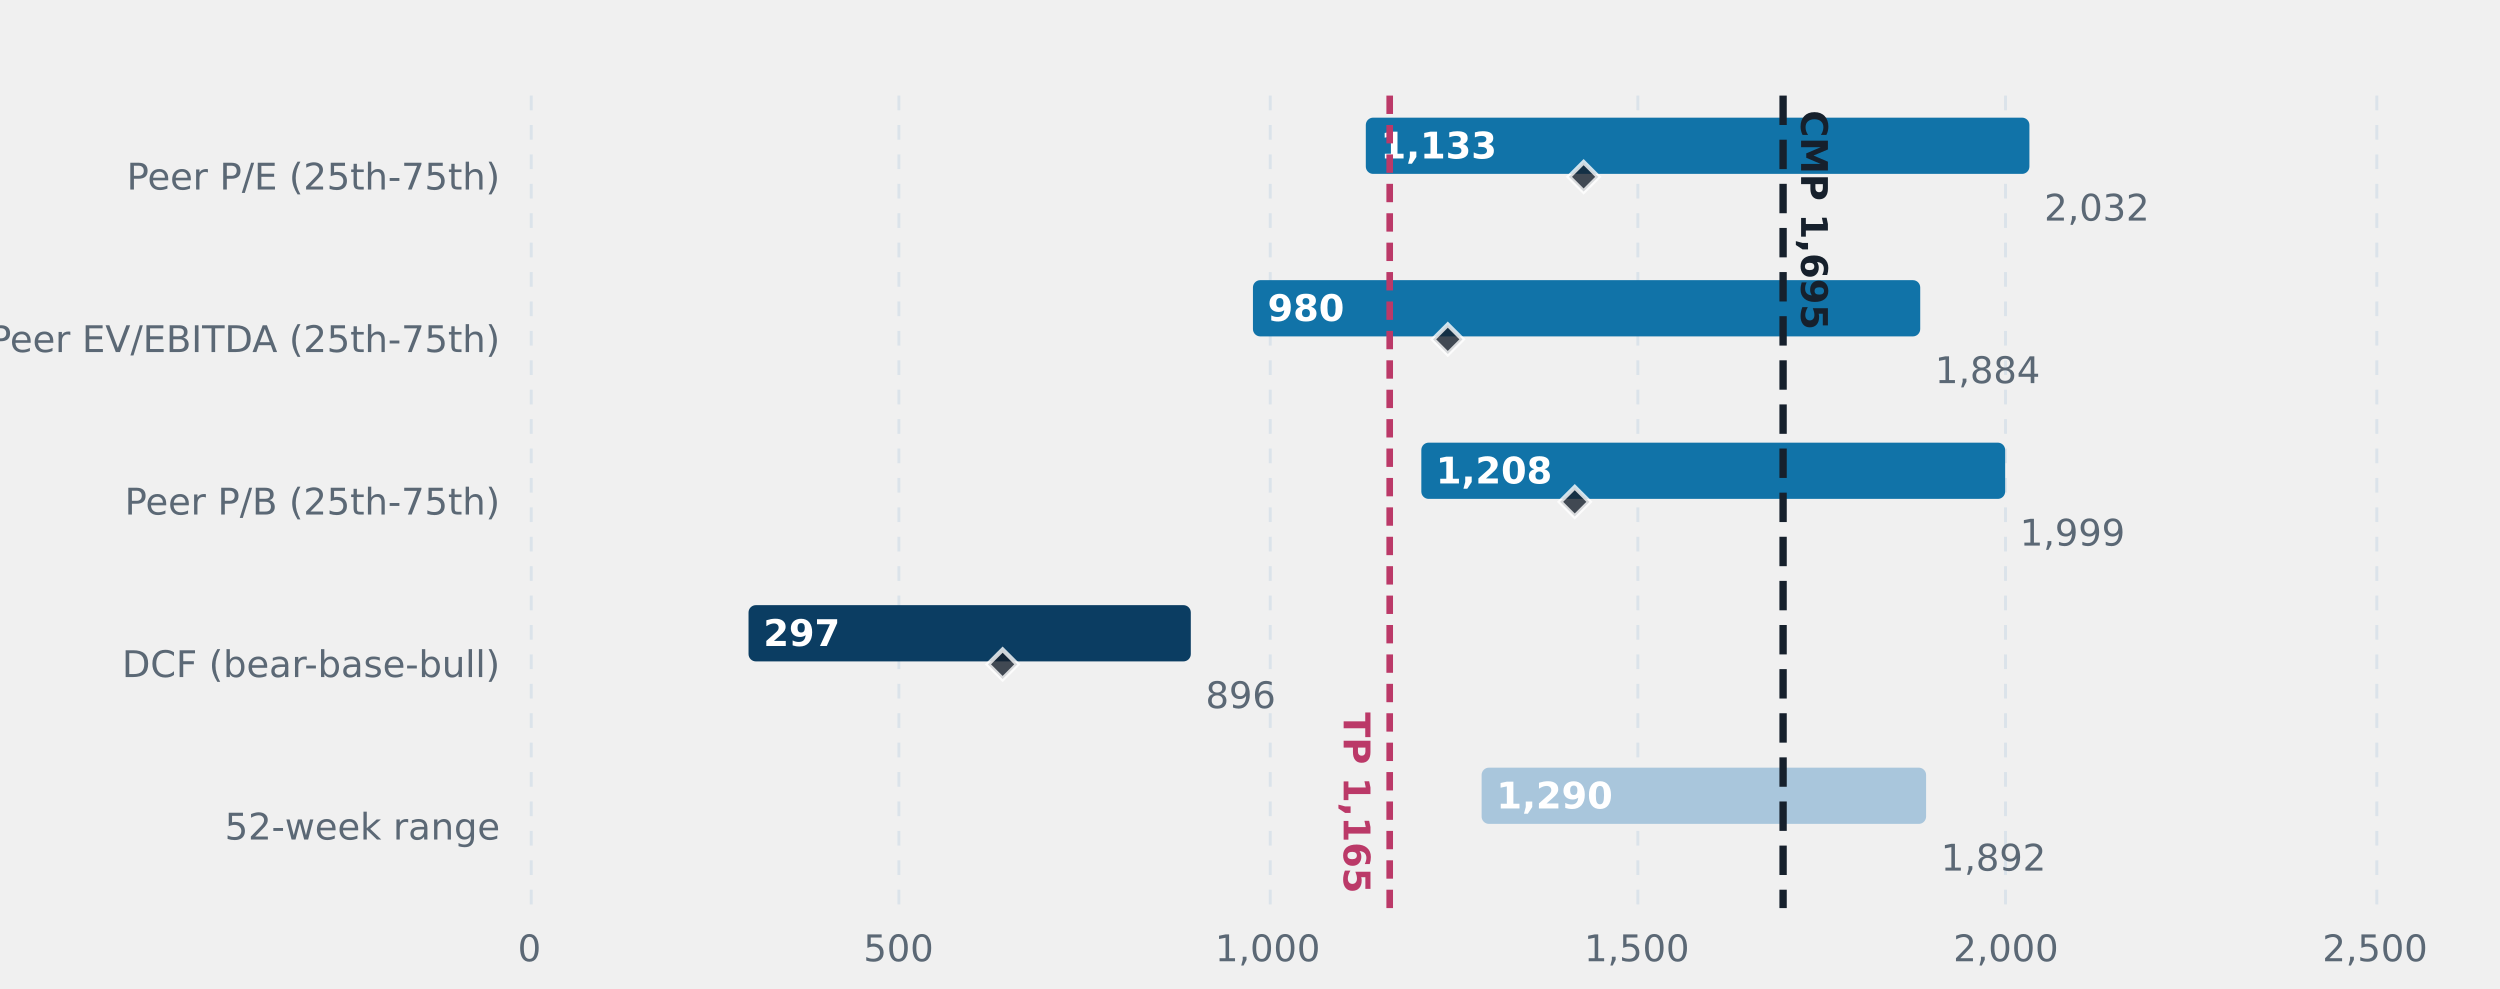
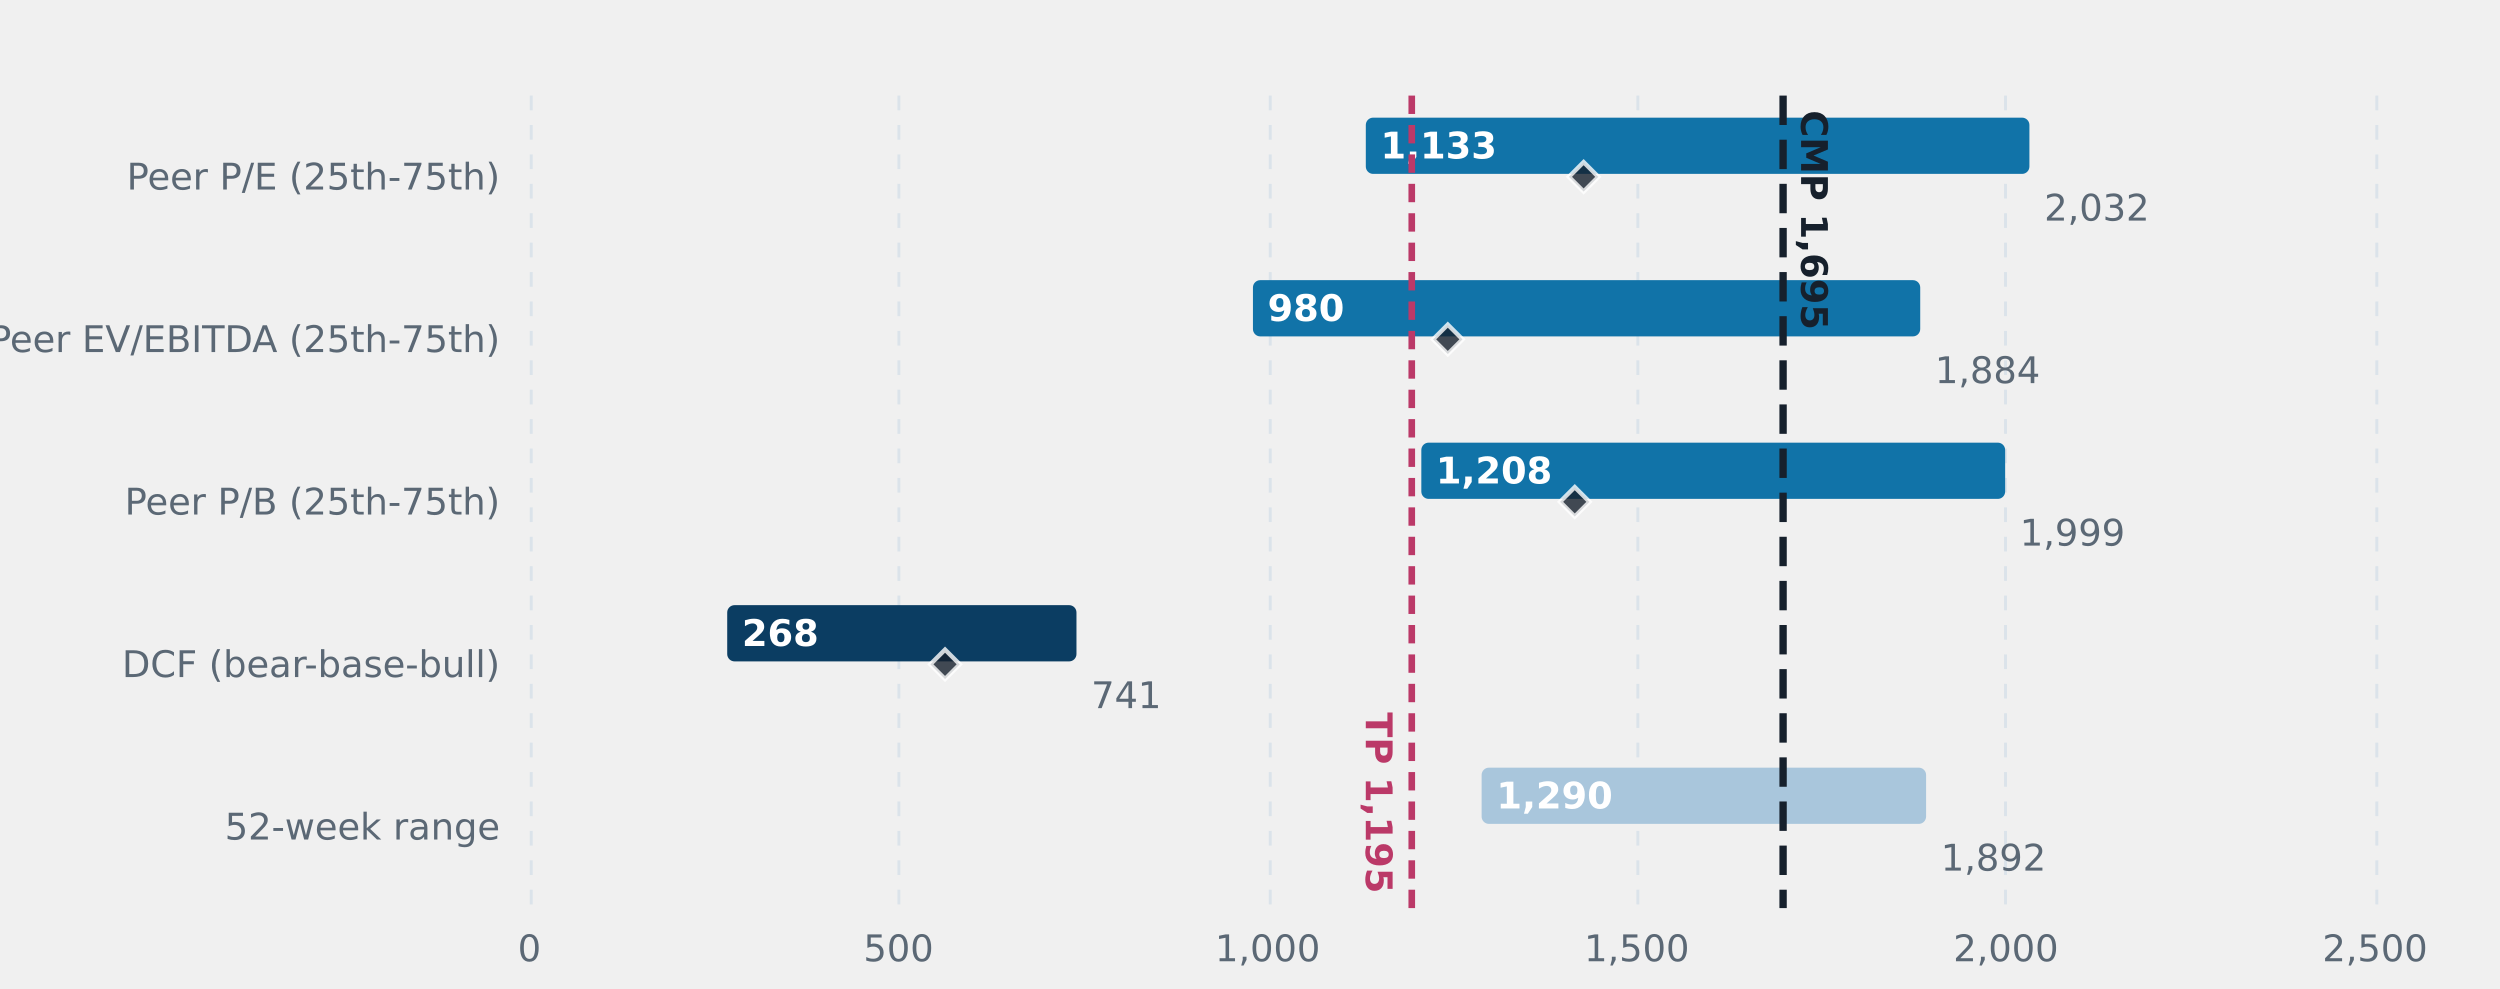
<svg xmlns="http://www.w3.org/2000/svg" preserveAspectRatio="xMidYMid meet" width="680" height="269" version="1.1" baseProfile="full" viewBox="0 0 680 269">
  <rect width="680" height="269" x="0" y="0" fill="none" />
  <path d="M144.5 26L144.5 247" fill="none" pointer-events="visible" stroke="#dbe3ea" stroke-width="0.8" stroke-dasharray="4,4" class="zr13-cls-74" />
  <path d="M244.5 26L244.5 247" fill="none" pointer-events="visible" stroke="#dbe3ea" stroke-width="0.8" stroke-dasharray="4,4" class="zr13-cls-74" />
  <path d="M345.5 26L345.5 247" fill="none" pointer-events="visible" stroke="#dbe3ea" stroke-width="0.8" stroke-dasharray="4,4" class="zr13-cls-74" />
  <path d="M445.5 26L445.5 247" fill="none" pointer-events="visible" stroke="#dbe3ea" stroke-width="0.8" stroke-dasharray="4,4" class="zr13-cls-74" />
  <path d="M545.5 26L545.5 247" fill="none" pointer-events="visible" stroke="#dbe3ea" stroke-width="0.8" stroke-dasharray="4,4" class="zr13-cls-74" />
  <path d="M646.5 26L646.5 247" fill="none" pointer-events="visible" stroke="#dbe3ea" stroke-width="0.8" stroke-dasharray="4,4" class="zr13-cls-74" />
  <path d="M-132 -5.5l132 0l0 11l-132 0Z" transform="translate(136 48.1)" fill="none" pointer-events="visible" class="zr13-cls-74" />
  <text dominant-baseline="central" text-anchor="end" style="font-size:10px;font-family:Carlito, Calibri, 'DejaVu Sans', sans-serif;" xml:space="preserve" transform="translate(136 48.1)" fill="#5b6875">Peer P/E (25th-75th)</text>
  <path d="M-132 -5.5l132 0l0 11l-132 0Z" transform="translate(136 92.3)" fill="none" pointer-events="visible" class="zr13-cls-74" />
  <text dominant-baseline="central" text-anchor="end" style="font-size:10px;font-family:Carlito, Calibri, 'DejaVu Sans', sans-serif;" xml:space="preserve" transform="translate(136 92.3)" fill="#5b6875">Peer EV/EBITDA (25th-75th)</text>
  <path d="M-132 -5.5l132 0l0 11l-132 0Z" transform="translate(136 136.5)" fill="none" pointer-events="visible" class="zr13-cls-74" />
  <text dominant-baseline="central" text-anchor="end" style="font-size:10px;font-family:Carlito, Calibri, 'DejaVu Sans', sans-serif;" xml:space="preserve" transform="translate(136 136.5)" fill="#5b6875">Peer P/B (25th-75th)</text>
  <path d="M-132 -5.5l132 0l0 11l-132 0Z" transform="translate(136 180.7)" fill="none" pointer-events="visible" class="zr13-cls-74" />
  <text dominant-baseline="central" text-anchor="end" style="font-size:10px;font-family:Carlito, Calibri, 'DejaVu Sans', sans-serif;" xml:space="preserve" transform="translate(136 180.7)" fill="#5b6875">DCF (bear-base-bull)</text>
  <path d="M-132 -5.5l132 0l0 11l-132 0Z" transform="translate(136 224.9)" fill="none" pointer-events="visible" class="zr13-cls-74" />
  <text dominant-baseline="central" text-anchor="end" style="font-size:10px;font-family:Carlito, Calibri, 'DejaVu Sans', sans-serif;" xml:space="preserve" transform="translate(136 224.9)" fill="#5b6875">52-week range</text>
  <text dominant-baseline="central" text-anchor="middle" style="font-size:10px;font-family:Carlito, Calibri, 'DejaVu Sans', sans-serif;" y="5" transform="translate(144 253)" fill="#5b6875">0</text>
  <text dominant-baseline="central" text-anchor="middle" style="font-size:10px;font-family:Carlito, Calibri, 'DejaVu Sans', sans-serif;" y="5" transform="translate(244.4 253)" fill="#5b6875">500</text>
  <text dominant-baseline="central" text-anchor="middle" style="font-size:10px;font-family:Carlito, Calibri, 'DejaVu Sans', sans-serif;" y="5" transform="translate(344.8 253)" fill="#5b6875">1,000</text>
  <text dominant-baseline="central" text-anchor="middle" style="font-size:10px;font-family:Carlito, Calibri, 'DejaVu Sans', sans-serif;" y="5" transform="translate(445.2 253)" fill="#5b6875">1,500</text>
  <text dominant-baseline="central" text-anchor="middle" style="font-size:10px;font-family:Carlito, Calibri, 'DejaVu Sans', sans-serif;" y="5" transform="translate(545.6 253)" fill="#5b6875">2,000</text>
  <text dominant-baseline="central" text-anchor="middle" style="font-size:10px;font-family:Carlito, Calibri, 'DejaVu Sans', sans-serif;" y="5" transform="translate(646 253)" fill="#5b6875">2,500</text>
  <path d="M144 32l227.5 0l0 15.4l-227.5 0Z" fill="none" pointer-events="visible" ecmeta_series_index="0" ecmeta_data_index="0" ecmeta_ssr_type="chart" ecmeta_silent="true" class="zr13-cls-74" />
  <path d="M144 76.2l196.8 0l0 15.4l-196.8 0Z" fill="none" pointer-events="visible" ecmeta_series_index="0" ecmeta_data_index="1" ecmeta_ssr_type="chart" ecmeta_silent="true" class="zr13-cls-74" />
  <path d="M144 120.4l242.6 0l0 15.4l-242.6 0Z" fill="none" pointer-events="visible" ecmeta_series_index="0" ecmeta_data_index="2" ecmeta_ssr_type="chart" ecmeta_silent="true" class="zr13-cls-74" />
-   <path d="M144 164.6l59.6 0l0 15.4l-59.6 0Z" fill="none" pointer-events="visible" ecmeta_series_index="0" ecmeta_data_index="3" ecmeta_ssr_type="chart" ecmeta_silent="true" class="zr13-cls-74" />
+   <path d="M144 164.6l53.8 0l0 15.4l-53.8 0Z" fill="none" pointer-events="visible" ecmeta_series_index="0" ecmeta_data_index="3" ecmeta_ssr_type="chart" ecmeta_silent="true" class="zr13-cls-74" />
  <path d="M144 208.8l259 0l0 15.4l-259 0Z" fill="none" pointer-events="visible" ecmeta_series_index="0" ecmeta_data_index="4" ecmeta_ssr_type="chart" ecmeta_silent="true" class="zr13-cls-74" />
  <path d="M373.5 32L550 32A2 2 0 0 1 552 34L552 45.3A2 2 0 0 1 550 47.3L373.5 47.3A2 2 0 0 1 371.5 45.3L371.5 34A2 2 0 0 1 373.5 32Z" fill="#1173a8" ecmeta_series_index="1" ecmeta_data_index="0" ecmeta_ssr_type="chart" class="zr13-cls-75" />
  <path d="M342.8 76.2L520.3 76.2A2 2 0 0 1 522.3 78.2L522.3 89.5A2 2 0 0 1 520.3 91.5L342.8 91.5A2 2 0 0 1 340.8 89.5L340.8 78.2A2 2 0 0 1 342.8 76.2Z" fill="#1173a8" ecmeta_series_index="1" ecmeta_data_index="1" ecmeta_ssr_type="chart" class="zr13-cls-75" />
  <path d="M388.6 120.4L543.4 120.4A2 2 0 0 1 545.4 122.4L545.4 133.7A2 2 0 0 1 543.4 135.7L388.6 135.7A2 2 0 0 1 386.6 133.7L386.6 122.4A2 2 0 0 1 388.6 120.4Z" fill="#1173a8" ecmeta_series_index="1" ecmeta_data_index="2" ecmeta_ssr_type="chart" class="zr13-cls-75" />
-   <path d="M205.6 164.6L321.9 164.6A2 2 0 0 1 323.9 166.6L323.9 177.9A2 2 0 0 1 321.9 179.9L205.6 179.9A2 2 0 0 1 203.6 177.9L203.6 166.6A2 2 0 0 1 205.6 164.6Z" fill="#0b3d62" ecmeta_series_index="1" ecmeta_data_index="3" ecmeta_ssr_type="chart" class="zr13-cls-76" />
+   <path d="M199.8 164.6L290.8 164.6A2 2 0 0 1 292.8 166.6L292.8 177.9A2 2 0 0 1 290.8 179.9L199.8 179.9A2 2 0 0 1 197.8 177.9L197.8 166.6A2 2 0 0 1 199.8 164.6Z" fill="#0b3d62" ecmeta_series_index="1" ecmeta_data_index="3" ecmeta_ssr_type="chart" class="zr13-cls-76" />
  <path d="M405 208.8L521.9 208.8A2 2 0 0 1 523.9 210.8L523.9 222.1A2 2 0 0 1 521.9 224.1L405 224.1A2 2 0 0 1 403 222.1L403 210.8A2 2 0 0 1 405 208.8Z" fill="#a9c6dc" ecmeta_series_index="1" ecmeta_data_index="4" ecmeta_ssr_type="chart" class="zr13-cls-77" />
  <path d="M144 48.9l408 0l0 15.4l-408 0Z" fill="none" pointer-events="visible" ecmeta_series_index="3" ecmeta_data_index="0" ecmeta_ssr_type="chart" ecmeta_silent="true" class="zr13-cls-74" />
  <path d="M144 93.1l378.3 0l0 15.4l-378.3 0Z" fill="none" pointer-events="visible" ecmeta_series_index="3" ecmeta_data_index="1" ecmeta_ssr_type="chart" ecmeta_silent="true" class="zr13-cls-74" />
  <path d="M144 137.3l401.4 0l0 15.4l-401.4 0Z" fill="none" pointer-events="visible" ecmeta_series_index="3" ecmeta_data_index="2" ecmeta_ssr_type="chart" ecmeta_silent="true" class="zr13-cls-74" />
-   <path d="M144 181.5l179.9 0l0 15.4l-179.9 0Z" fill="none" pointer-events="visible" ecmeta_series_index="3" ecmeta_data_index="3" ecmeta_ssr_type="chart" ecmeta_silent="true" class="zr13-cls-74" />
+   <path d="M144 181.5l148.8 0l0 15.4l-148.8 0Z" fill="none" pointer-events="visible" ecmeta_series_index="3" ecmeta_data_index="3" ecmeta_ssr_type="chart" ecmeta_silent="true" class="zr13-cls-74" />
  <path d="M144 225.7l379.9 0l0 15.4l-379.9 0Z" fill="none" pointer-events="visible" ecmeta_series_index="3" ecmeta_data_index="4" ecmeta_ssr_type="chart" ecmeta_silent="true" class="zr13-cls-74" />
  <text dominant-baseline="central" text-anchor="start" style="font-size:10px;font-family:Carlito, Calibri, 'DejaVu Sans', sans-serif;font-weight:600;" transform="translate(375.5064 39.6494)" fill="#fff">1,133</text>
  <text dominant-baseline="central" text-anchor="start" style="font-size:10px;font-family:Carlito, Calibri, 'DejaVu Sans', sans-serif;font-weight:600;" transform="translate(344.784 83.8494)" fill="#fff">980</text>
  <text dominant-baseline="central" text-anchor="start" style="font-size:10px;font-family:Carlito, Calibri, 'DejaVu Sans', sans-serif;font-weight:600;" transform="translate(390.5664 128.0494)" fill="#fff">1,208</text>
-   <text dominant-baseline="central" text-anchor="start" style="font-size:10px;font-family:Carlito, Calibri, 'DejaVu Sans', sans-serif;font-weight:600;" transform="translate(207.6376 172.2494)" fill="#fff">297</text>
+   <text dominant-baseline="central" text-anchor="start" style="font-size:10px;font-family:Carlito, Calibri, 'DejaVu Sans', sans-serif;font-weight:600;" transform="translate(201.8144 172.2494)" fill="#fff">268</text>
  <text dominant-baseline="central" text-anchor="start" style="font-size:10px;font-family:Carlito, Calibri, 'DejaVu Sans', sans-serif;font-weight:600;" transform="translate(407.032 216.4494)" fill="#fff">1,290</text>
  <text dominant-baseline="central" text-anchor="start" style="font-size:10px;font-family:Carlito, Calibri, 'DejaVu Sans', sans-serif;" transform="translate(556.0256 56.5506)" fill="#5b6875">2,032</text>
  <text dominant-baseline="central" text-anchor="start" style="font-size:10px;font-family:Carlito, Calibri, 'DejaVu Sans', sans-serif;" transform="translate(526.3072 100.7506)" fill="#5b6875">1,884</text>
  <text dominant-baseline="central" text-anchor="start" style="font-size:10px;font-family:Carlito, Calibri, 'DejaVu Sans', sans-serif;" transform="translate(549.3992 144.9506)" fill="#5b6875">1,999</text>
-   <text dominant-baseline="central" text-anchor="start" style="font-size:10px;font-family:Carlito, Calibri, 'DejaVu Sans', sans-serif;" transform="translate(327.9168 189.1506)" fill="#5b6875">896</text>
+   <text dominant-baseline="central" text-anchor="start" style="font-size:10px;font-family:Carlito, Calibri, 'DejaVu Sans', sans-serif;" transform="translate(296.7928 189.1506)" fill="#5b6875">741</text>
  <text dominant-baseline="central" text-anchor="start" style="font-size:10px;font-family:Carlito, Calibri, 'DejaVu Sans', sans-serif;" transform="translate(527.9136 233.3506)" fill="#5b6875">1,892</text>
  <path d="M485 26L485 247" fill="none" pointer-events="visible" stroke="#16202c" stroke-width="2" stroke-dasharray="8,4" ecmeta_series_index="1" ecmeta_data_index="0" ecmeta_ssr_type="chart" ecmeta_silent="true" class="zr13-cls-74" />
-   <path d="M378 26L378 247" fill="none" pointer-events="visible" stroke="#bb3968" stroke-width="1.8" stroke-dasharray="5,3" ecmeta_series_index="1" ecmeta_data_index="1" ecmeta_ssr_type="chart" ecmeta_silent="true" class="zr13-cls-74" />
+   <path d="M384 26L384 247" fill="none" pointer-events="visible" stroke="#bb3968" stroke-width="1.8" stroke-dasharray="5,3" ecmeta_series_index="1" ecmeta_data_index="1" ecmeta_ssr_type="chart" ecmeta_silent="true" class="zr13-cls-74" />
  <text dominant-baseline="central" text-anchor="start" style="font-size:10px;font-family:Carlito, Calibri, 'DejaVu Sans', sans-serif;font-weight:700;" xml:space="preserve" y="-5" transform="matrix(0,1,-1,0,488.356,30)" fill="#16202c">CMP 1,695</text>
-   <text dominant-baseline="central" text-anchor="end" style="font-size:10px;font-family:Carlito, Calibri, 'DejaVu Sans', sans-serif;font-weight:700;" xml:space="preserve" y="5" transform="matrix(0,1,-1,0,373.932,243)" fill="#bb3968">TP 1,165</text>
+   <text dominant-baseline="central" text-anchor="end" style="font-size:10px;font-family:Carlito, Calibri, 'DejaVu Sans', sans-serif;font-weight:700;" xml:space="preserve" y="5" transform="matrix(0,1,-1,0,379.956,243)" fill="#bb3968">TP 1,195</text>
  <path d="M0 -1L1 0L0 1L-1 0Z" transform="matrix(4,0,0,4,430.7424,48.1)" fill="#16202c" fill-opacity="0.8" stroke="#fff" stroke-width="0.3" stroke-opacity="0.8" ecmeta_series_index="2" ecmeta_data_index="0" ecmeta_ssr_type="chart" class="zr13-cls-78" />
  <path d="M0 -1L1 0L0 1L-1 0Z" transform="matrix(4,0,0,4,393.7952,92.3)" fill="#16202c" fill-opacity="0.8" stroke="#fff" stroke-width="0.3" stroke-opacity="0.8" ecmeta_series_index="2" ecmeta_data_index="1" ecmeta_ssr_type="chart" class="zr13-cls-78" />
  <path d="M0 -1L1 0L0 1L-1 0Z" transform="matrix(4,0,0,4,428.3328,136.5)" fill="#16202c" fill-opacity="0.8" stroke="#fff" stroke-width="0.3" stroke-opacity="0.8" ecmeta_series_index="2" ecmeta_data_index="2" ecmeta_ssr_type="chart" class="zr13-cls-78" />
-   <path d="M0 -1L1 0L0 1L-1 0Z" transform="matrix(4,0,0,4,272.7128,180.7)" fill="#16202c" fill-opacity="0.8" stroke="#fff" stroke-width="0.3" stroke-opacity="0.8" ecmeta_series_index="2" ecmeta_data_index="3" ecmeta_ssr_type="chart" class="zr13-cls-78" />
+   <path d="M0 -1L1 0L0 1L-1 0Z" transform="matrix(4,0,0,4,257.0504,180.7)" fill="#16202c" fill-opacity="0.8" stroke="#fff" stroke-width="0.3" stroke-opacity="0.8" ecmeta_series_index="2" ecmeta_data_index="3" ecmeta_ssr_type="chart" class="zr13-cls-78" />
  <style>
.zr13-cls-74:hover {
pointer-events:none;
}
.zr13-cls-75:hover {
cursor:pointer;
fill:rgba(18,126,184,1);
}
.zr13-cls-76:hover {
cursor:pointer;
fill:rgba(12,67,107,1);
}
.zr13-cls-77:hover {
cursor:pointer;
fill:rgba(185,217,242,1);
}
.zr13-cls-78:hover {
cursor:pointer;
fill:rgba(24,35,48,1);
}



</style>
</svg>
